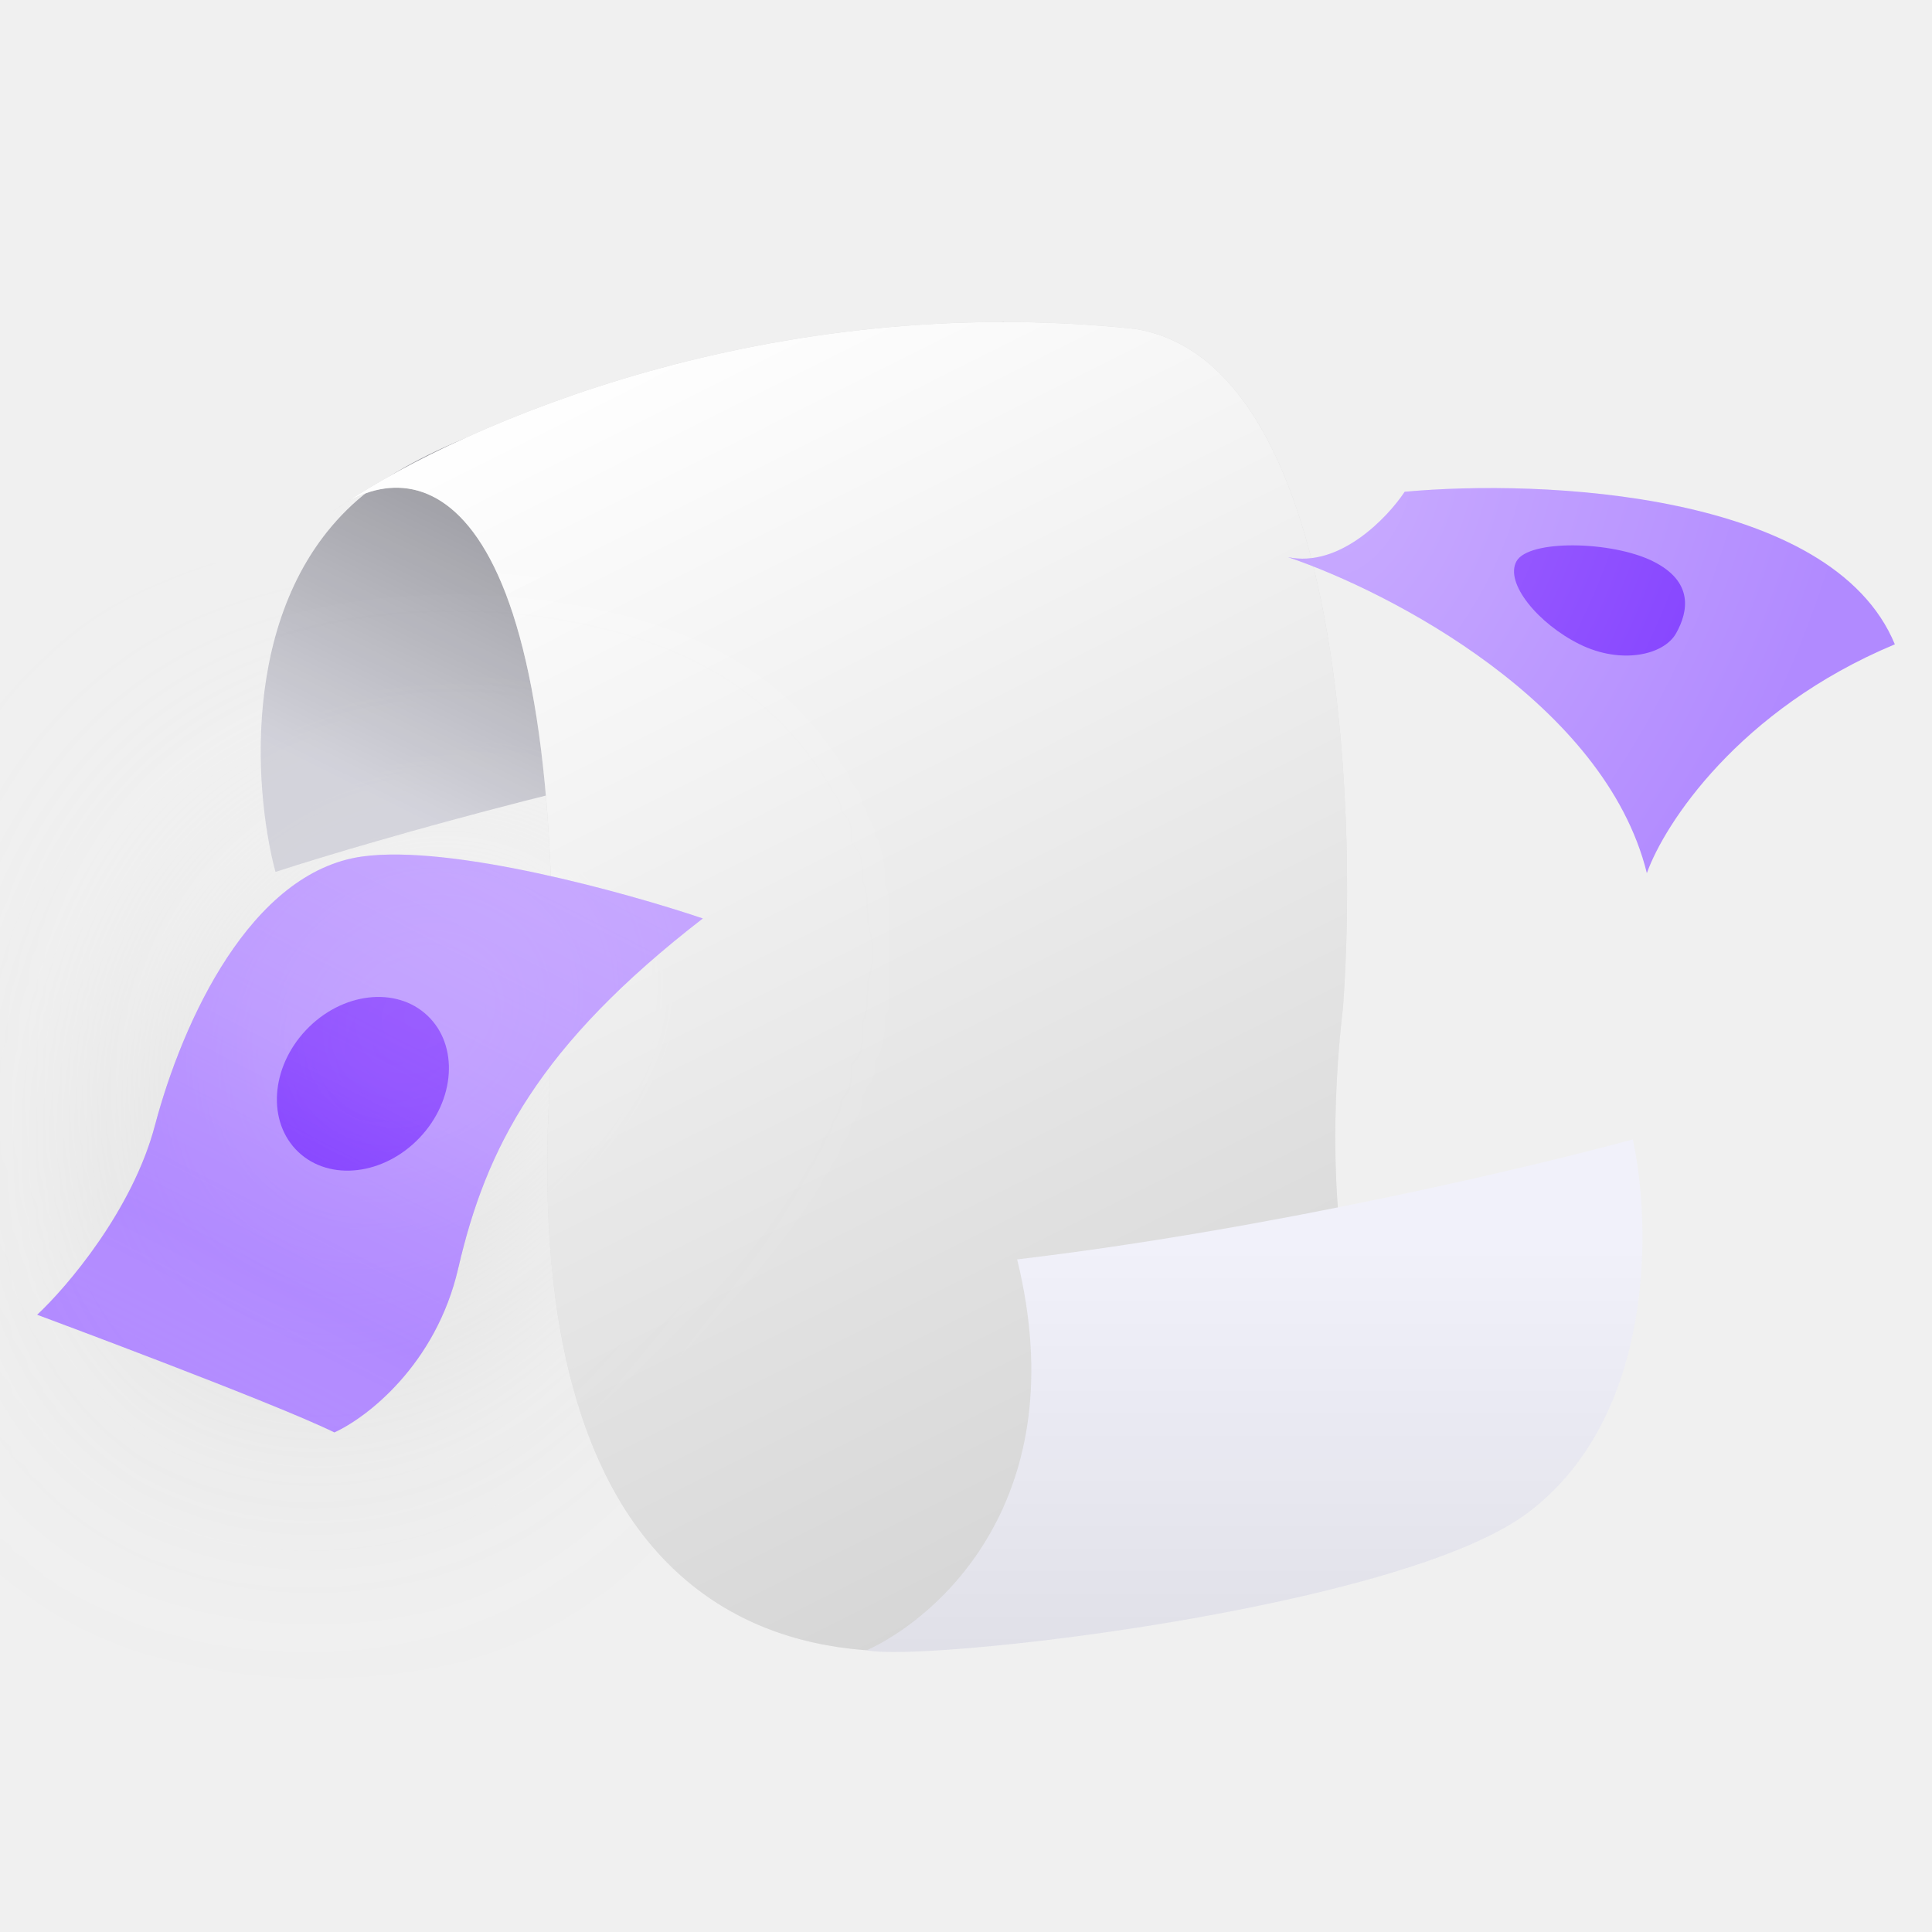
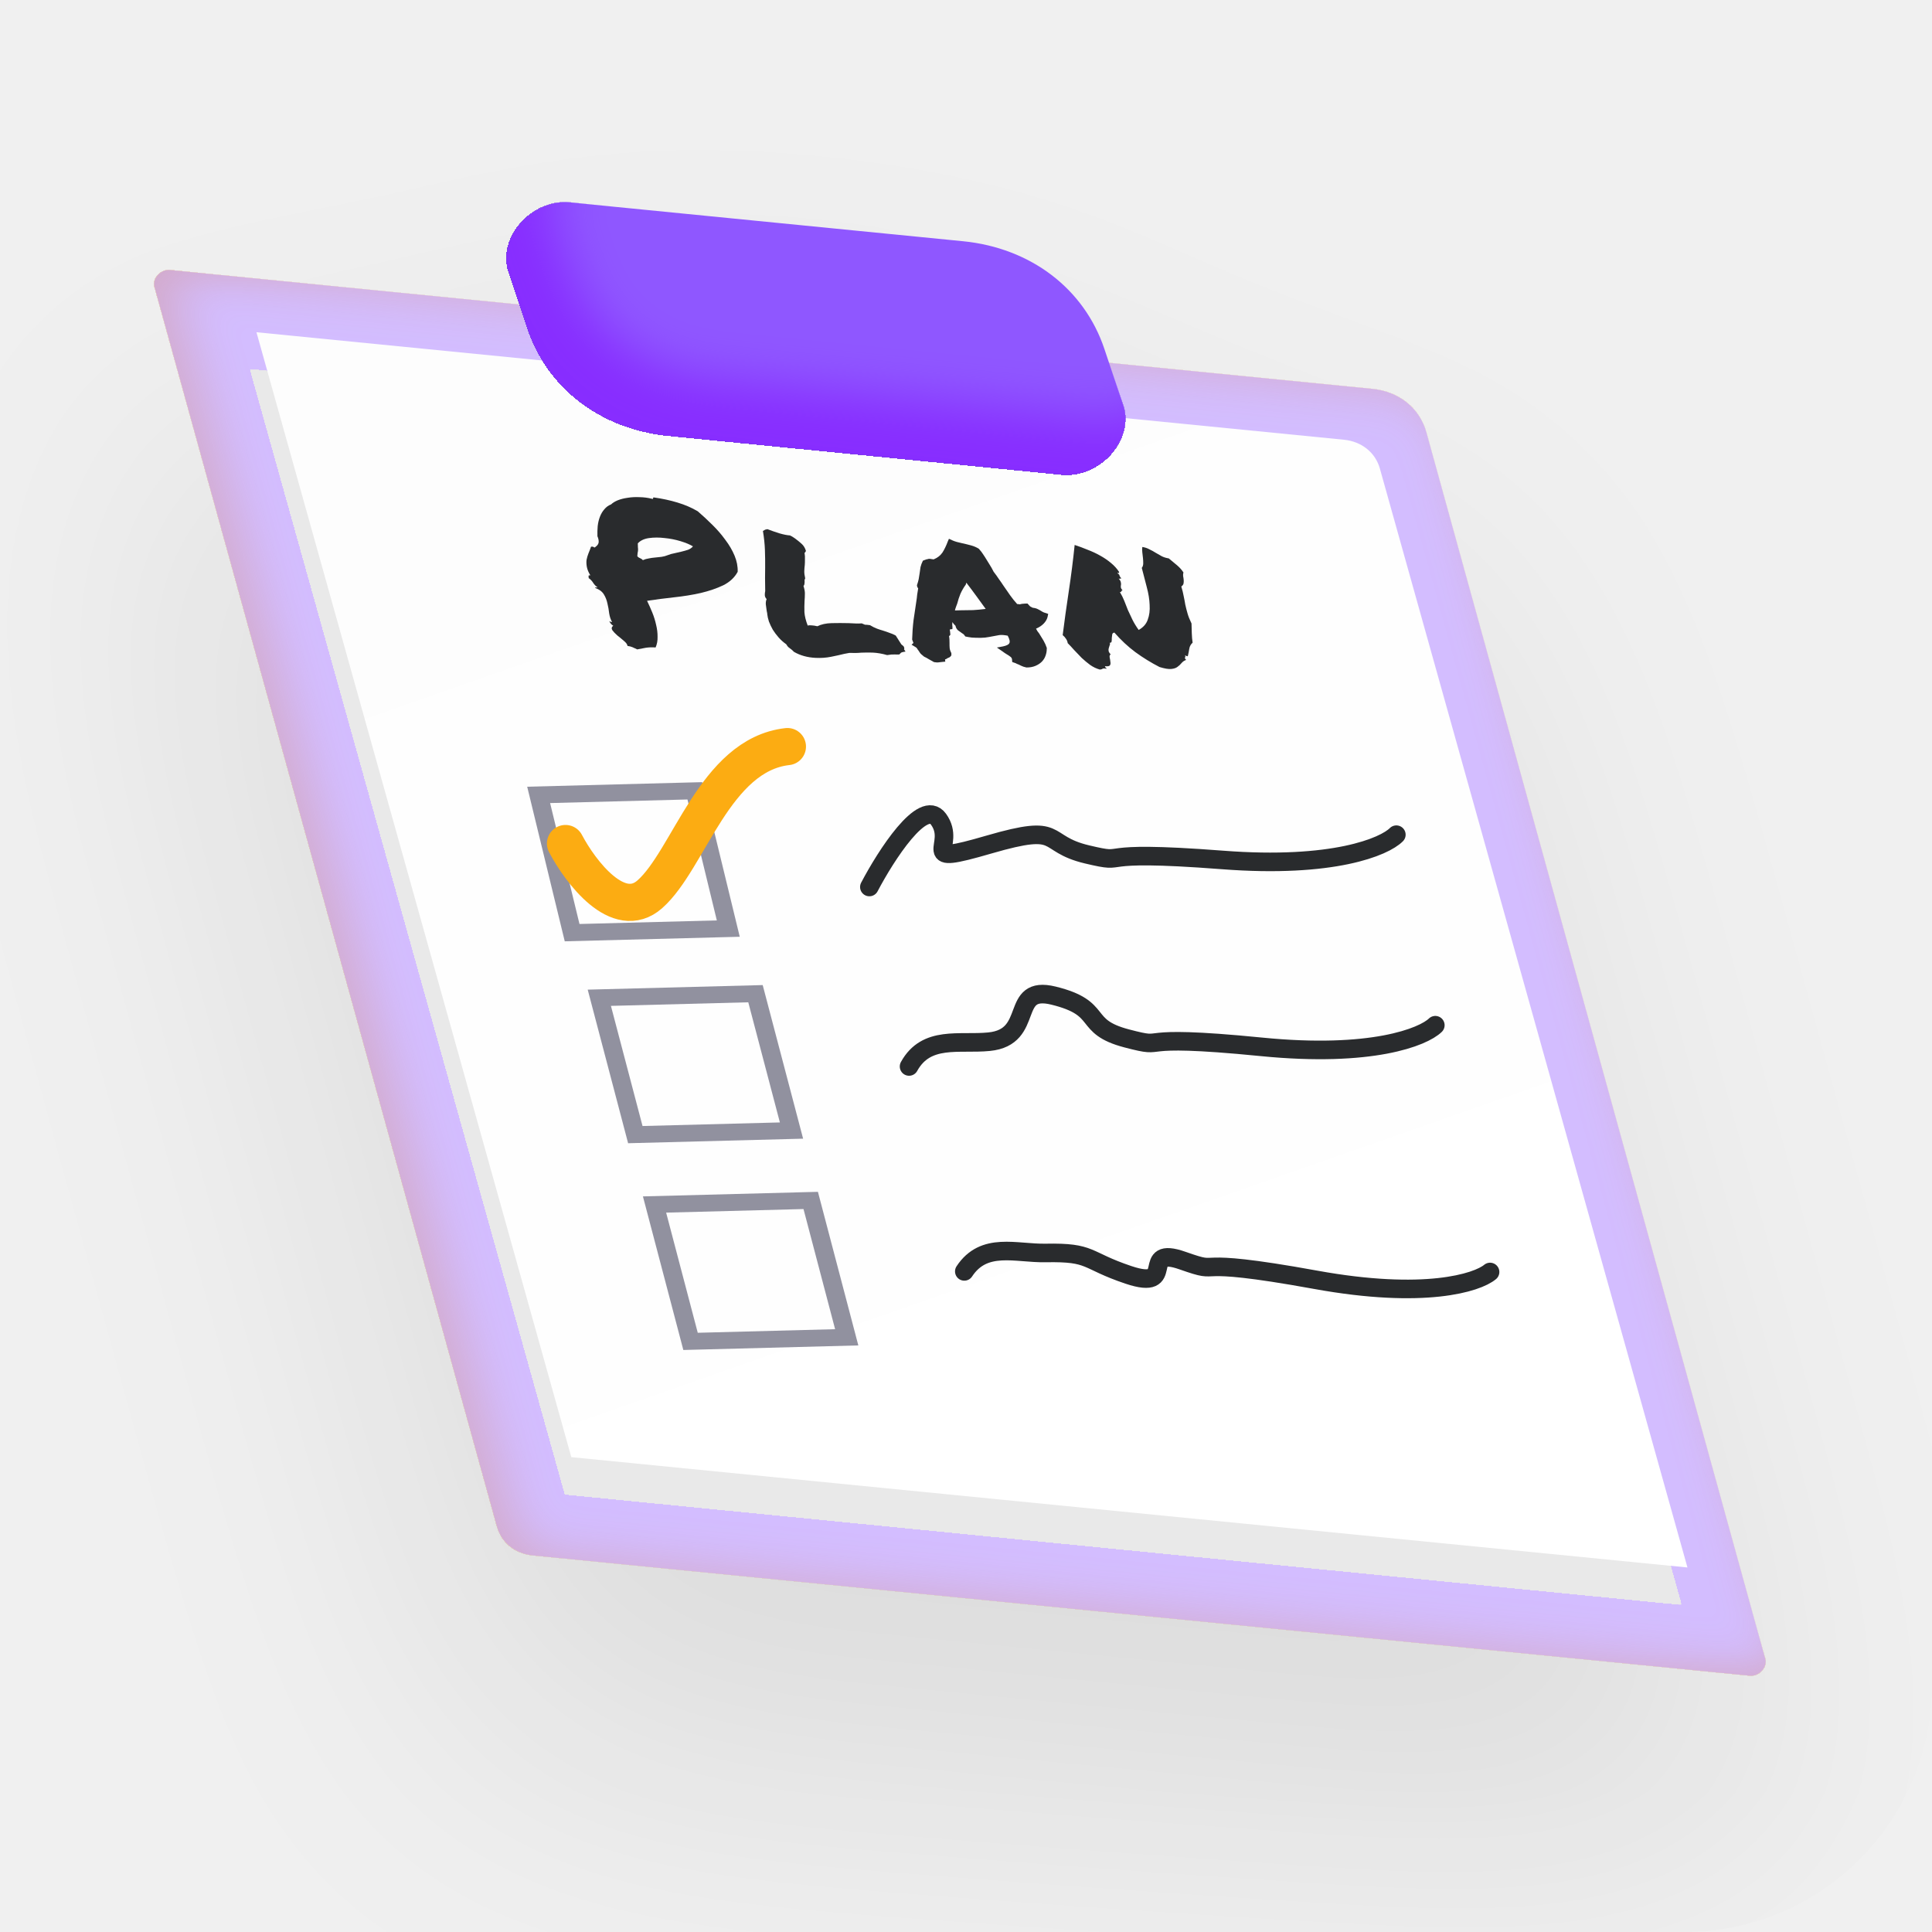
<svg xmlns="http://www.w3.org/2000/svg" width="312" height="312" viewBox="0 0 312 312" fill="none">
-   <mask id="mask0_1271_5668" style="mask-type:alpha" maskUnits="userSpaceOnUse" x="0" y="0" width="312" height="312">
+   <mask id="mask0_1271_5695" style="mask-type:alpha" maskUnits="userSpaceOnUse" x="0" y="0" width="312" height="312">
    <rect width="312" height="312" rx="40" fill="#C4C4C4" />
  </mask>
-   <g mask="url(#mask0_1271_5668)">
-     <path d="M58.691 79.943C78.718 63.537 135.999 54.478 162.135 52C151.014 57.729 131.6 78.713 142.919 116.814C102.813 123.472 60.588 135.581 44.489 140.804C40.878 127.352 38.664 96.348 58.691 79.943Z" fill="#E5E5EE" />
-     <path d="M58.691 79.943C78.718 63.537 135.999 54.478 162.135 52C151.014 57.729 131.6 78.713 142.919 116.814C102.813 123.472 60.588 135.581 44.489 140.804C40.878 127.352 38.664 96.348 58.691 79.943Z" fill="url(#paint0_linear_1271_5668)" fill-opacity="0.36" />
-     <path d="M53.577 82.727C54.259 82.197 54.973 81.704 55.713 81.259C75.061 68.411 124.201 46.85 183.331 53.118C216.142 58.447 219.374 128.374 216.888 162.671C213.408 191.786 215.098 245.279 249.699 226.329C232.995 244.095 198.494 254.458 183.331 257.419C149.774 273.457 83.853 280.07 88.625 178.215C93.159 81.447 69.782 72.784 55.713 81.259C54.955 81.762 54.242 82.252 53.577 82.727Z" fill="#D2D2D2" />
-     <path d="M53.577 82.727C54.259 82.197 54.973 81.704 55.713 81.259C75.061 68.411 124.201 46.85 183.331 53.118C216.142 58.447 219.374 128.374 216.888 162.671C213.408 191.786 215.098 245.279 249.699 226.329C232.995 244.095 198.494 254.458 183.331 257.419C149.774 273.457 83.853 280.07 88.625 178.215C93.159 81.447 69.782 72.784 55.713 81.259C54.955 81.762 54.242 82.252 53.577 82.727Z" fill="url(#paint1_linear_1271_5668)" />
-     <path d="M246.623 244.377C225.847 259.882 149 268.5 140 266.5C151.377 261.282 173.758 242.141 164.26 203.38C204.625 198.61 247.365 188.472 263.689 184C266.657 197.666 267.399 228.873 246.623 244.377Z" fill="#F1F1FA" />
-     <path d="M246.623 244.377C225.847 259.882 149 268.5 140 266.5C151.377 261.282 173.758 242.141 164.26 203.38C204.625 198.61 247.365 188.472 263.689 184C266.657 197.666 267.399 228.873 246.623 244.377Z" fill="url(#paint2_linear_1271_5668)" fill-opacity="0.16" />
-     <path d="M306 104.051C280.746 114.608 268.779 133.082 265.952 141C259.167 113.552 224.49 95.546 208 89.975C216.292 91.734 224.019 83.67 226.846 79.418C248.99 77.365 295.823 79.418 306 104.051Z" fill="#B18AFF" />
-     <path d="M270.664 102.291C268.677 105.806 261.789 107.339 255.115 104.051C248.442 100.763 242.923 94.134 244.909 90.62C246.896 87.106 260.22 87.332 266.894 90.62C273.568 93.908 272.65 98.777 270.664 102.291Z" fill="#7F3DFF" />
-     <g style="mix-blend-mode:soft-light">
-       <path d="M306 104.051C280.746 114.608 268.779 133.082 265.952 141C259.167 113.552 224.49 95.546 208 89.975C216.292 91.734 224.019 83.67 226.846 79.418C248.99 77.365 295.823 79.418 306 104.051Z" fill="url(#paint3_radial_1271_5668)" fill-opacity="0.64" />
-     </g>
-     <path d="M74 204.821C70.4 220.421 59.167 228.988 54 231.321C44.167 226.488 6 212.321 6 212.321C10.833 207.821 21.4 195.421 25 181.821C29.5 164.821 40.5 140.821 58.5 138.321C72.9 136.321 101.167 144.154 113.5 148.321C87 168.821 78.5 185.321 74 204.821Z" fill="#B18AFF" />
-     <ellipse cx="58.606" cy="175.023" rx="15.166" ry="12.638" transform="rotate(-46.5366 58.6058 175.023)" fill="#7F3DFF" />
-     <g style="mix-blend-mode:soft-light">
-       <path d="M74 204.821C70.4 220.421 59.167 228.988 54 231.321C44.167 226.488 6 212.321 6 212.321C10.833 207.821 21.4 195.421 25 181.821C29.5 164.821 40.5 140.821 58.5 138.321C72.9 136.321 101.167 144.154 113.5 148.321C87 168.821 78.5 185.321 74 204.821Z" fill="url(#paint4_linear_1271_5668)" fill-opacity="0.46" />
-     </g>
-     <g style="mix-blend-mode:soft-light" filter="url(#filter0_f_1271_5668)">
-       <path d="M74 205.821C70.4 221.421 59.167 229.988 54 232.321C44.167 227.488 6 213.321 6 213.321C10.833 208.821 21.4 196.421 25 182.821C29.5 165.821 40.5 141.821 58.5 139.321C72.9 137.321 101.167 145.154 113.5 149.321C87 169.821 78.5 186.321 74 205.821Z" fill="url(#paint5_linear_1271_5668)" fill-opacity="0.64" />
+   <g mask="url(#mask0_1271_5695)">
+     <g filter="url(#filter0_d_1271_5695)">
+       <g filter="url(#filter1_i_1271_5695)">
+         <path d="M24.952 46.332C24.574 44.962 25.96 43.462 27.466 43.611L221.632 62.804C225.931 63.229 229.266 65.916 230.346 69.825L285.068 267.884C285.447 269.253 284.06 270.754 282.554 270.605L86.067 251.182C83.201 250.899 80.977 249.108 80.257 246.502L24.952 46.332Z" fill="#D3BDFF" />
+       </g>
+       <g filter="url(#filter2_d_1271_5695)">
+         <path d="M41.415 53.653L217.035 71.012C219.892 71.295 222.112 73.077 222.838 75.672L272.508 253.132L92.261 235.315L41.415 53.653Z" fill="white" />
+         <path d="M41.415 53.653L217.035 71.012C219.892 71.295 222.112 73.077 222.838 75.672L272.508 253.132L92.261 235.315L41.415 53.653Z" fill="url(#paint0_linear_1271_5695)" fill-opacity="0.2" />
+       </g>
+       <path d="M140.394 143.241C143.069 138.15 149.046 128.833 151.557 132.291C154.697 136.614 147.545 139.928 159.739 136.378C171.933 132.829 168.053 136.202 175.551 137.98C183.049 139.758 175.073 137.151 197.426 138.874C215.309 140.251 223.591 136.729 225.497 134.795" stroke="#292B2D" stroke-width="3" stroke-linecap="round" />
+       <rect x="1.85" y="1.32" width="24.89" height="24.547" transform="matrix(1.01329 -0.0264294 0.220152 0.906332 84.8223 127.22)" stroke="#91919F" stroke-width="3" />
+       <path d="M91.322 136.222C93.748 140.822 99.869 148.9 104.946 144.414C111.291 138.807 115.392 121.89 127.16 120.566" stroke="#FCAC12" stroke-width="6" stroke-linecap="round" stroke-linejoin="round" />
+       <path d="M146.805 172.224C149.592 167.173 154.9 168.701 159.719 168.225C167.289 167.478 162.853 158.99 170.145 160.786C178.497 162.843 174.529 165.751 181.956 167.694C189.383 169.638 181.5 166.853 203.727 169.057C221.509 170.82 229.845 167.462 231.791 165.563" stroke="#292B2D" stroke-width="3" stroke-linecap="round" />
+       <rect x="1.875" y="1.311" width="24.89" height="24.556" transform="matrix(1.01329 -0.0264294 0.23681 0.900101 94.5734 159.998)" stroke="#91919F" stroke-width="3" />
+       <path d="M155.727 205.317C158.915 200.484 164.055 202.435 168.877 202.343C176.453 202.198 175.139 203.501 182.226 205.879C190.343 208.602 183.783 201.045 190.992 203.582C198.201 206.118 190.609 202.703 212.486 206.677C229.988 209.857 238.542 207.16 240.631 205.414" stroke="#292B2D" stroke-width="3" stroke-linecap="round" />
+       <rect x="1.875" y="1.311" width="24.89" height="24.556" transform="matrix(1.01329 -0.0264294 0.23681 0.900101 103.491 193.387)" stroke="#91919F" stroke-width="3" />
+       <path d="M96.126 94.953C96.113 94.867 96.151 94.836 96.24 94.862C96.346 94.867 96.433 94.86 96.503 94.842C96.213 94.657 95.979 94.42 95.799 94.132C95.609 93.823 95.365 93.564 95.066 93.357C95.07 93.25 95.061 93.142 95.038 93.034C95.042 92.927 95.142 92.888 95.336 92.919C95.042 92.433 94.855 91.984 94.775 91.572C94.696 91.16 94.678 90.773 94.724 90.41C94.795 90.049 94.898 89.7 95.033 89.362C95.184 89.005 95.322 88.646 95.446 88.287C95.664 88.255 95.819 88.284 95.911 88.374C95.993 88.442 96.076 88.425 96.159 88.321C96.475 88.1 96.648 87.851 96.679 87.573C96.701 87.274 96.634 86.948 96.478 86.597C96.462 86.039 96.477 85.492 96.523 84.957C96.586 84.402 96.709 83.893 96.89 83.429C97.071 82.966 97.308 82.569 97.601 82.24C97.884 81.888 98.246 81.626 98.687 81.454C98.939 81.208 99.294 80.989 99.751 80.796C100.235 80.604 100.769 80.469 101.354 80.389C101.956 80.289 102.6 80.255 103.287 80.288C103.964 80.298 104.622 80.383 105.262 80.543C105.414 80.593 105.483 80.575 105.471 80.488C105.448 80.38 105.49 80.328 105.596 80.333C106.975 80.527 108.248 80.802 109.415 81.159C110.608 81.516 111.697 81.986 112.681 82.569C113.476 83.251 114.268 83.987 115.059 84.775C115.84 85.542 116.535 86.348 117.144 87.193C117.77 88.017 118.264 88.867 118.629 89.743C118.993 90.619 119.159 91.485 119.127 92.343C118.632 93.264 117.856 93.989 116.799 94.518C115.732 95.026 114.52 95.44 113.164 95.762C111.824 96.064 110.389 96.296 108.859 96.459C107.355 96.624 105.9 96.813 104.495 97.025C104.785 97.618 105.068 98.254 105.345 98.933C105.611 99.59 105.817 100.254 105.961 100.926C106.122 101.578 106.198 102.215 106.191 102.837C106.21 103.461 106.104 104.035 105.873 104.561C105.334 104.514 104.799 104.531 104.267 104.613C103.761 104.697 103.308 104.783 102.908 104.871C102.648 104.751 102.387 104.631 102.127 104.512C101.903 104.415 101.641 104.349 101.341 104.313C101.303 104.054 101.102 103.776 100.737 103.48C100.399 103.185 100.052 102.9 99.697 102.625C99.359 102.33 99.091 102.049 98.895 101.782C98.715 101.495 98.761 101.25 99.034 101.048C98.754 100.885 98.541 100.638 98.394 100.309C98.539 100.402 98.691 100.452 98.849 100.46C98.621 100.063 98.463 99.594 98.378 99.053C98.319 98.513 98.225 97.983 98.096 97.462C97.984 96.92 97.791 96.427 97.516 95.985C97.232 95.521 96.768 95.177 96.126 94.953ZM103 87.745C103.002 87.981 103.007 88.196 103.016 88.389C103.041 88.562 103.048 88.724 103.037 88.873C103.027 89.023 103.002 89.172 102.965 89.321C102.954 89.471 102.94 89.642 102.922 89.834C103.034 89.968 103.183 90.072 103.371 90.145C103.559 90.218 103.708 90.322 103.82 90.456C104.121 90.32 104.442 90.228 104.783 90.18C105.114 90.11 105.454 90.061 105.804 90.035C106.155 90.009 106.5 89.972 106.841 89.924C107.181 89.875 107.515 89.784 107.843 89.649C108.171 89.514 108.527 89.413 108.91 89.346C109.311 89.257 109.698 89.168 110.072 89.079C110.445 88.989 110.801 88.888 111.139 88.775C111.467 88.641 111.722 88.46 111.905 88.232C111.409 87.929 110.742 87.651 109.904 87.396C109.067 87.142 108.203 86.972 107.311 86.887C106.437 86.781 105.598 86.784 104.794 86.896C104.017 87.009 103.419 87.292 103 87.745Z" fill="#292B2D" />
+       <path d="M136.349 105.59C135.698 105.752 134.98 105.911 134.196 106.067C133.412 106.223 132.584 106.281 131.713 106.239C130.392 106.177 129.226 105.853 128.216 105.268C127.977 105.021 127.785 104.85 127.64 104.758C127.522 104.666 127.403 104.575 127.285 104.483C127.183 104.371 127.08 104.227 126.976 104.05C126.522 103.728 126.115 103.365 125.754 102.962C125.384 102.536 125.066 102.113 124.801 101.693C124.553 101.252 124.345 100.812 124.176 100.375C124.033 99.939 123.94 99.526 123.896 99.138C123.91 99.053 123.898 98.966 123.858 98.879C123.846 98.792 123.828 98.695 123.806 98.586C123.755 98.24 123.71 97.906 123.669 97.582C123.654 97.259 123.699 96.982 123.803 96.751C123.61 96.548 123.512 96.329 123.51 96.093C123.508 95.857 123.53 95.643 123.574 95.452C123.573 94.636 123.564 93.949 123.548 93.39C123.548 92.81 123.554 92.242 123.564 91.684C123.573 90.718 123.562 89.763 123.528 88.816C123.495 87.87 123.388 86.846 123.206 85.742C123.369 85.642 123.493 85.573 123.579 85.534C123.718 85.498 123.836 85.471 123.932 85.454C124.495 85.674 125.138 85.898 125.86 86.126C126.572 86.331 127.139 86.444 127.562 86.464C127.822 86.584 127.993 86.678 128.075 86.746C128.147 86.793 128.22 86.839 128.292 86.885C128.71 87.184 129.093 87.492 129.441 87.809C129.779 88.104 130.016 88.491 130.151 88.97C130.081 89.16 130.006 89.253 129.927 89.249C129.99 89.681 130.011 90.047 129.989 90.347C129.993 90.648 129.985 90.948 129.963 91.247C129.925 91.567 129.899 91.888 129.887 92.21C129.875 92.531 129.924 92.931 130.033 93.408C129.976 93.513 129.941 93.608 129.927 93.693C129.94 93.779 129.944 93.876 129.94 93.983C129.936 94.09 129.924 94.208 129.903 94.336C129.899 94.443 129.851 94.537 129.758 94.619C129.932 95.185 130.005 95.639 129.977 95.981C129.974 96.325 129.959 96.668 129.93 97.01C129.896 97.631 129.889 98.253 129.908 98.876C129.953 99.501 130.13 100.218 130.439 101.027C130.551 100.989 130.66 100.973 130.766 100.978C130.898 100.984 131.017 100.99 131.123 100.995C131.361 101.006 131.653 101.052 131.999 101.133C132.635 100.82 133.401 100.652 134.296 100.63C135.218 100.61 136.136 100.61 137.051 100.632C137.421 100.65 137.79 100.667 138.16 100.685C138.53 100.703 138.864 100.697 139.161 100.668C139.448 100.789 139.622 100.862 139.685 100.886C139.764 100.89 139.87 100.895 140.002 100.901C140.187 100.91 140.35 100.929 140.492 100.957C140.916 101.213 141.298 101.403 141.638 101.526C141.977 101.65 142.325 101.763 142.681 101.866C143.011 101.967 143.332 102.079 143.645 102.201C143.974 102.303 144.31 102.448 144.653 102.636L145.56 104.063C145.833 104.27 145.971 104.405 145.973 104.469C146.052 104.645 146.057 104.774 145.991 104.857L146.231 105.222C145.864 105.269 145.621 105.333 145.502 105.413C145.408 105.495 145.32 105.587 145.237 105.69C145.036 105.702 144.882 105.706 144.776 105.701C144.697 105.697 144.618 105.693 144.539 105.689C144.169 105.672 143.744 105.705 143.265 105.79C142.463 105.559 141.68 105.425 140.914 105.388C140.623 105.375 140.324 105.371 140.017 105.378C139.71 105.385 139.403 105.392 139.095 105.399C138.798 105.427 138.482 105.445 138.149 105.45C137.842 105.457 137.516 105.452 137.173 105.436L136.349 105.59Z" fill="#292B2D" />
+       <path d="M169.038 104.792C169.045 105.158 168.979 105.53 168.837 105.91C168.713 106.269 168.508 106.592 168.222 106.879C167.952 107.145 167.611 107.365 167.197 107.539C166.783 107.712 166.303 107.797 165.758 107.792C165.386 107.71 165.114 107.622 164.942 107.528C164.807 107.457 164.659 107.386 164.498 107.314C164.399 107.266 164.305 107.229 164.216 107.204C164.144 107.157 164.076 107.122 164.014 107.098L163.465 106.91L163.433 106.49C163.408 106.317 163.336 106.185 163.218 106.094C163.09 105.98 162.868 105.83 162.552 105.643C162.443 105.574 162.335 105.504 162.226 105.435C162.118 105.365 162.022 105.296 161.94 105.228L160.988 104.571L161.956 104.392C162.548 104.269 162.896 104.093 163 103.862C163.13 103.632 163.042 103.23 162.735 102.658C162.168 102.545 161.714 102.512 161.373 102.561C161.059 102.61 160.737 102.67 160.406 102.74C159.979 102.827 159.534 102.903 159.072 102.966C158.625 103.01 158.112 103.017 157.531 102.99C157.319 102.98 157.121 102.97 156.936 102.962C156.742 102.931 156.534 102.9 156.313 102.868L155.887 102.783C155.727 102.539 155.615 102.405 155.553 102.381C155.48 102.334 155.408 102.288 155.336 102.242C155.155 102.126 154.946 101.976 154.709 101.793C154.489 101.59 154.356 101.347 154.308 101.066C154.088 100.862 153.921 100.661 153.806 100.462C153.765 100.718 153.768 100.986 153.816 101.268L153.804 101.589L153.437 101.636C153.394 101.656 153.379 101.709 153.391 101.795C153.394 101.86 153.406 101.914 153.425 101.958L153.476 102.507C153.443 102.549 153.409 102.59 153.376 102.632C153.333 102.651 153.295 102.681 153.262 102.723C153.297 102.918 153.318 103.112 153.327 103.305C153.336 103.499 153.339 103.682 153.338 103.853C153.333 104.132 153.341 104.412 153.363 104.692C153.4 104.951 153.491 105.213 153.635 105.477L153.637 105.832C153.564 105.957 153.468 106.06 153.348 106.14C153.219 106.198 153.09 106.257 152.96 106.315C152.927 106.356 152.867 106.396 152.781 106.435C152.712 106.453 152.656 106.472 152.613 106.492L152.655 106.848L152.209 106.891C151.938 106.921 151.741 106.944 151.619 106.959C151.523 106.976 151.395 106.981 151.237 106.974L150.826 106.922C150.448 106.711 150.155 106.546 149.947 106.429C149.73 106.29 149.492 106.161 149.232 106.041C148.877 105.767 148.657 105.563 148.572 105.43C148.487 105.297 148.406 105.175 148.331 105.065C148.22 104.93 148.145 104.819 148.106 104.732C148.04 104.643 147.971 104.575 147.899 104.529L147.208 104.11L147.512 103.834L147.303 103.277C147.333 102.183 147.409 101.135 147.531 100.132C147.68 99.13 147.832 98.107 147.987 97.062C148.043 96.722 148.084 96.38 148.113 96.038C148.168 95.697 148.223 95.356 148.278 95.015C148.223 94.948 148.175 94.871 148.136 94.783C148.097 94.696 148.08 94.598 148.084 94.491C148.208 94.132 148.299 93.814 148.357 93.538C148.406 93.24 148.454 92.942 148.502 92.643C148.547 92.28 148.597 91.929 148.653 91.588C148.734 91.248 148.864 90.9 149.041 90.544L149.572 90.343C149.642 90.325 149.725 90.308 149.82 90.291C149.907 90.252 150.016 90.236 150.148 90.242L150.771 90.336C151.384 90.086 151.856 89.722 152.186 89.244C152.506 88.744 152.796 88.146 153.055 87.45L153.246 87.008L153.878 87.296C154.039 87.368 154.254 87.442 154.521 87.519C154.778 87.575 155.053 87.641 155.347 87.72C155.861 87.83 156.354 87.95 156.826 88.08C157.297 88.21 157.714 88.39 158.076 88.622C158.39 88.981 158.6 89.248 158.705 89.425C158.809 89.602 158.927 89.779 159.058 89.957C159.303 90.333 159.535 90.709 159.754 91.085C159.999 91.461 160.238 91.88 160.469 92.342C160.767 92.721 161.039 93.099 161.284 93.476C161.546 93.832 161.8 94.198 162.045 94.575C162.411 95.107 162.773 95.629 163.13 96.14C163.476 96.628 163.853 97.097 164.26 97.546C164.471 97.556 164.608 97.573 164.671 97.597C164.783 97.56 164.901 97.533 165.023 97.517C165.172 97.503 165.334 97.489 165.509 97.476L165.93 97.464L166.235 97.8C166.31 97.911 166.491 98.027 166.778 98.148C167.131 98.186 167.411 98.264 167.618 98.381C167.816 98.477 168.005 98.582 168.186 98.698C168.331 98.791 168.466 98.862 168.591 98.911L169.273 99.136L169.176 99.615C169.088 99.997 168.875 100.362 168.54 100.711C168.22 101.04 167.811 101.31 167.311 101.522C167.396 101.655 167.467 101.788 167.526 101.919C167.601 102.03 167.694 102.153 167.806 102.287C168.051 102.663 168.288 103.05 168.517 103.447C168.745 103.845 168.926 104.25 169.059 104.665L169.038 104.792ZM155.053 98.557C155.826 98.551 156.519 98.541 157.134 98.527C157.765 98.493 158.447 98.429 159.181 98.335C158.703 97.668 158.203 96.979 157.679 96.267C157.145 95.533 156.603 94.81 156.053 94.097L155.962 94.414C155.639 94.85 155.353 95.341 155.105 95.887C154.883 96.435 154.713 96.953 154.594 97.441C154.524 97.631 154.453 97.82 154.382 98.01C154.312 98.2 154.254 98.391 154.21 98.582C154.359 98.567 154.499 98.563 154.631 98.57C154.79 98.577 154.93 98.573 155.053 98.557Z" fill="#292B2D" />
+       <path d="M179.964 102.156C179.745 102.188 179.627 102.301 179.61 102.493C179.582 102.664 179.559 102.845 179.542 103.037C179.55 103.231 179.541 103.413 179.513 103.583C179.502 103.733 179.404 103.804 179.22 103.795C179.271 103.969 179.26 104.119 179.187 104.244C179.14 104.371 179.098 104.508 179.06 104.657C179.013 104.783 179.002 104.933 179.028 105.106C179.043 105.257 179.153 105.445 179.356 105.669C179.203 105.79 179.154 105.971 179.209 106.209C179.263 106.448 179.3 106.675 179.318 106.891C179.363 107.108 179.34 107.289 179.25 107.435C179.16 107.581 178.899 107.633 178.466 107.591C178.426 107.675 178.437 107.729 178.5 107.753C178.563 107.778 178.636 107.857 178.721 107.989C178.411 107.932 178.192 107.932 178.062 107.99C177.969 108.072 177.822 108.118 177.62 108.13C177.06 107.975 176.535 107.725 176.045 107.379C175.581 107.035 175.13 106.66 174.69 106.252C174.267 105.824 173.856 105.397 173.46 104.97C173.089 104.545 172.743 104.174 172.422 103.858C172.393 103.621 172.304 103.391 172.154 103.169C171.993 102.926 171.813 102.724 171.613 102.564C171.891 100.345 172.221 97.978 172.6 95.463C172.98 92.947 173.296 90.462 173.546 88.005C174.242 88.231 174.939 88.489 175.637 88.78C176.352 89.05 177.02 89.361 177.642 89.713C178.291 90.066 178.884 90.469 179.423 90.924C179.952 91.357 180.386 91.84 180.726 92.371C180.732 92.5 180.691 92.552 180.601 92.526C180.529 92.48 180.481 92.488 180.458 92.551C180.612 92.666 180.699 92.745 180.719 92.789C180.765 92.834 180.784 92.878 180.777 92.921C180.797 92.965 180.826 93.03 180.865 93.118C180.894 93.184 180.978 93.284 181.116 93.42C181 93.393 180.926 93.4 180.893 93.441C180.886 93.484 180.807 93.48 180.655 93.43C180.868 93.676 180.982 93.875 180.998 94.026C181.04 94.178 181.05 94.318 181.03 94.446C180.999 94.552 180.992 94.68 181.007 94.831C181.013 94.96 181.105 95.137 181.281 95.36C181.202 95.356 181.146 95.375 181.113 95.416C181.096 95.437 181.084 95.468 181.077 95.511C181.061 95.532 181.036 95.563 181.002 95.604C180.986 95.625 180.933 95.622 180.844 95.597C181.138 96.083 181.379 96.567 181.568 97.048C181.756 97.529 181.949 98.021 182.148 98.524C182.362 99.007 182.605 99.523 182.876 100.072C183.136 100.6 183.473 101.153 183.885 101.73C184.631 101.315 185.12 100.759 185.353 100.061C185.612 99.365 185.713 98.576 185.656 97.693C185.625 96.811 185.473 95.859 185.199 94.837C184.925 93.815 184.654 92.772 184.387 91.707C184.537 91.522 184.615 91.289 184.62 91.01C184.625 90.731 184.612 90.441 184.581 90.139C184.54 89.815 184.504 89.502 184.473 89.2C184.432 88.876 184.432 88.586 184.474 88.331C184.89 88.393 185.269 88.519 185.611 88.707C185.97 88.874 186.312 89.062 186.638 89.271C186.954 89.457 187.283 89.645 187.625 89.833C187.957 89.999 188.332 90.113 188.747 90.176C189.23 90.564 189.682 90.939 190.102 91.303C190.523 91.666 190.86 92.047 191.116 92.446C191.062 92.615 191.044 92.807 191.062 93.023C191.107 93.24 191.139 93.456 191.157 93.671C191.175 93.887 191.163 94.09 191.118 94.281C191.064 94.451 190.948 94.595 190.769 94.716C190.943 95.282 191.072 95.803 191.155 96.279C191.254 96.735 191.34 97.19 191.413 97.644C191.513 98.1 191.635 98.578 191.78 99.079C191.916 99.557 192.129 100.093 192.419 100.687C192.432 101.181 192.447 101.708 192.463 102.267C192.479 102.825 192.524 103.332 192.597 103.786C192.301 104.051 192.122 104.376 192.06 104.759C191.998 105.142 191.923 105.525 191.835 105.908C191.768 105.99 191.712 106.009 191.666 105.964C191.62 105.919 191.513 105.882 191.345 105.852C191.41 105.941 191.439 106.007 191.432 106.049C191.426 106.092 191.406 106.134 191.372 106.175C191.356 106.196 191.349 106.239 191.352 106.303C191.381 106.369 191.446 106.458 191.548 106.57C191.237 106.684 190.99 106.855 190.806 107.082C190.623 107.31 190.404 107.514 190.148 107.695C189.919 107.877 189.582 107.99 189.135 108.033C188.716 108.078 188.087 107.973 187.25 107.718C185.874 107.009 184.573 106.207 183.347 105.311C182.147 104.417 181.019 103.365 179.964 102.156Z" fill="#292B2D" />
+       <g filter="url(#filter3_i_1271_5695)">
+         <path d="M82.151 43.901C80.312 38.395 85.922 32.077 92.108 32.689L155.515 38.956C166.458 40.038 175.099 46.624 178.353 56.364L181.378 65.419C183.218 70.925 177.608 77.243 171.422 76.631L108.014 70.363C97.071 69.282 88.431 62.696 85.177 52.956L82.151 43.901Z" fill="#8F57FF" />
+       </g>
    </g>
  </g>
  <defs>
-     <filter id="filter0_f_1271_5668" x="-42" y="91" width="203.5" height="189.321" filterUnits="userSpaceOnUse" color-interpolation-filters="sRGB">
+     <filter id="filter0_d_1271_5695" x="-23.111" y="16.648" width="356.242" height="333.968" filterUnits="userSpaceOnUse" color-interpolation-filters="sRGB">
+       <feFlood flood-opacity="0" result="BackgroundImageFix" />
+       <feColorMatrix in="SourceAlpha" type="matrix" values="0 0 0 0 0 0 0 0 0 0 0 0 0 0 0 0 0 0 127 0" result="hardAlpha" />
+       <feOffset dy="32" />
+       <feGaussianBlur stdDeviation="24" />
+       <feColorMatrix type="matrix" values="0 0 0 0 0 0 0 0 0 0 0 0 0 0 0 0 0 0 0.08 0" />
+       <feBlend mode="normal" in2="BackgroundImageFix" result="effect1_dropShadow_1271_5695" />
+       <feBlend mode="normal" in="SourceGraphic" in2="effect1_dropShadow_1271_5695" result="shape" />
+     </filter>
+     <filter id="filter1_i_1271_5695" x="24.889" y="43.6" width="263.242" height="227.015" filterUnits="userSpaceOnUse" color-interpolation-filters="sRGB">
      <feFlood flood-opacity="0" result="BackgroundImageFix" />
      <feBlend mode="normal" in="SourceGraphic" in2="BackgroundImageFix" result="shape" />
-       <feGaussianBlur stdDeviation="24" result="effect1_foregroundBlur_1271_5668" />
+       <feColorMatrix in="SourceAlpha" type="matrix" values="0 0 0 0 0 0 0 0 0 0 0 0 0 0 0 0 0 0 127 0" result="hardAlpha" />
+       <feOffset dx="3" />
+       <feGaussianBlur stdDeviation="4" />
+       <feComposite in2="hardAlpha" operator="arithmetic" k2="-1" k3="1" />
+       <feColorMatrix type="matrix" values="0 0 0 0 0.831 0 0 0 0 0.443 0 0 0 0 0.169 0 0 0 0.24 0" />
+       <feBlend mode="normal" in2="shape" result="effect1_innerShadow_1271_5695" />
    </filter>
-     <linearGradient id="paint0_linear_1271_5668" x1="76" y1="136.5" x2="123" y2="41.5" gradientUnits="userSpaceOnUse">
-       <stop stop-opacity="0.24" />
-       <stop offset="0.594" />
-     </linearGradient>
-     <linearGradient id="paint1_linear_1271_5668" x1="106.5" y1="52" x2="209" y2="256.5" gradientUnits="userSpaceOnUse">
-       <stop stop-color="white" />
-       <stop offset="1" stop-color="white" stop-opacity="0" />
-     </linearGradient>
-     <linearGradient id="paint2_linear_1271_5668" x1="203.638" y1="200.985" x2="203.638" y2="349.485" gradientUnits="userSpaceOnUse">
-       <stop stop-opacity="0" />
-       <stop offset="1" />
-     </linearGradient>
-     <radialGradient id="paint3_radial_1271_5668" cx="0" cy="0" r="1" gradientUnits="userSpaceOnUse" gradientTransform="translate(218.5 80.5) rotate(24.5672) scale(76.9675 121.298)">
-       <stop stop-color="white" />
-       <stop offset="1" stop-color="white" stop-opacity="0" />
-     </radialGradient>
-     <linearGradient id="paint4_linear_1271_5668" x1="85" y1="138" x2="37" y2="231" gradientUnits="userSpaceOnUse">
-       <stop stop-color="white" />
-       <stop offset="0.422" stop-color="#E3E3E3" stop-opacity="0.628" />
-       <stop offset="0.766" stop-color="#636363" stop-opacity="0.325" />
-       <stop offset="1" stop-color="white" stop-opacity="0" />
-     </linearGradient>
-     <linearGradient id="paint5_linear_1271_5668" x1="85" y1="139" x2="37" y2="232" gradientUnits="userSpaceOnUse">
-       <stop stop-color="white" />
-       <stop offset="0.422" stop-color="#E3E3E3" stop-opacity="0.628" />
-       <stop offset="0.766" stop-color="#636363" stop-opacity="0.325" />
-       <stop offset="1" stop-color="white" stop-opacity="0" />
+     <filter id="filter2_d_1271_5695" x="40.415" y="53.653" width="232.093" height="205.479" filterUnits="userSpaceOnUse" color-interpolation-filters="sRGB">
+       <feFlood flood-opacity="0" result="BackgroundImageFix" />
+       <feColorMatrix in="SourceAlpha" type="matrix" values="0 0 0 0 0 0 0 0 0 0 0 0 0 0 0 0 0 0 127 0" result="hardAlpha" />
+       <feOffset dx="-1" dy="6" />
+       <feColorMatrix type="matrix" values="0 0 0 0 0.912 0 0 0 0 0.912 0 0 0 0 0.912 0 0 0 1 0" />
+       <feBlend mode="normal" in2="BackgroundImageFix" result="effect1_dropShadow_1271_5695" />
+       <feBlend mode="normal" in="SourceGraphic" in2="effect1_dropShadow_1271_5695" result="shape" />
+     </filter>
+     <filter id="filter3_i_1271_5695" x="81.796" y="24.648" width="106.937" height="52.025" filterUnits="userSpaceOnUse" color-interpolation-filters="sRGB">
+       <feFlood flood-opacity="0" result="BackgroundImageFix" />
+       <feBlend mode="normal" in="SourceGraphic" in2="BackgroundImageFix" result="shape" />
+       <feColorMatrix in="SourceAlpha" type="matrix" values="0 0 0 0 0 0 0 0 0 0 0 0 0 0 0 0 0 0 127 0" result="hardAlpha" />
+       <feOffset dx="7" dy="-9" />
+       <feGaussianBlur stdDeviation="4" />
+       <feComposite in2="hardAlpha" operator="arithmetic" k2="-1" k3="1" />
+       <feColorMatrix type="matrix" values="0 0 0 0 0.466 0 0 0 0 0.26 0 0 0 0 0.879 0 0 0 1 0" />
+       <feBlend mode="overlay" in2="shape" result="effect1_innerShadow_1271_5695" />
+     </filter>
+     <linearGradient id="paint0_linear_1271_5695" x1="127.891" y1="24.261" x2="207.801" y2="252.366" gradientUnits="userSpaceOnUse">
+       <stop stop-opacity="0.04" />
+       <stop offset="1" stop-opacity="0" />
    </linearGradient>
  </defs>
</svg>
